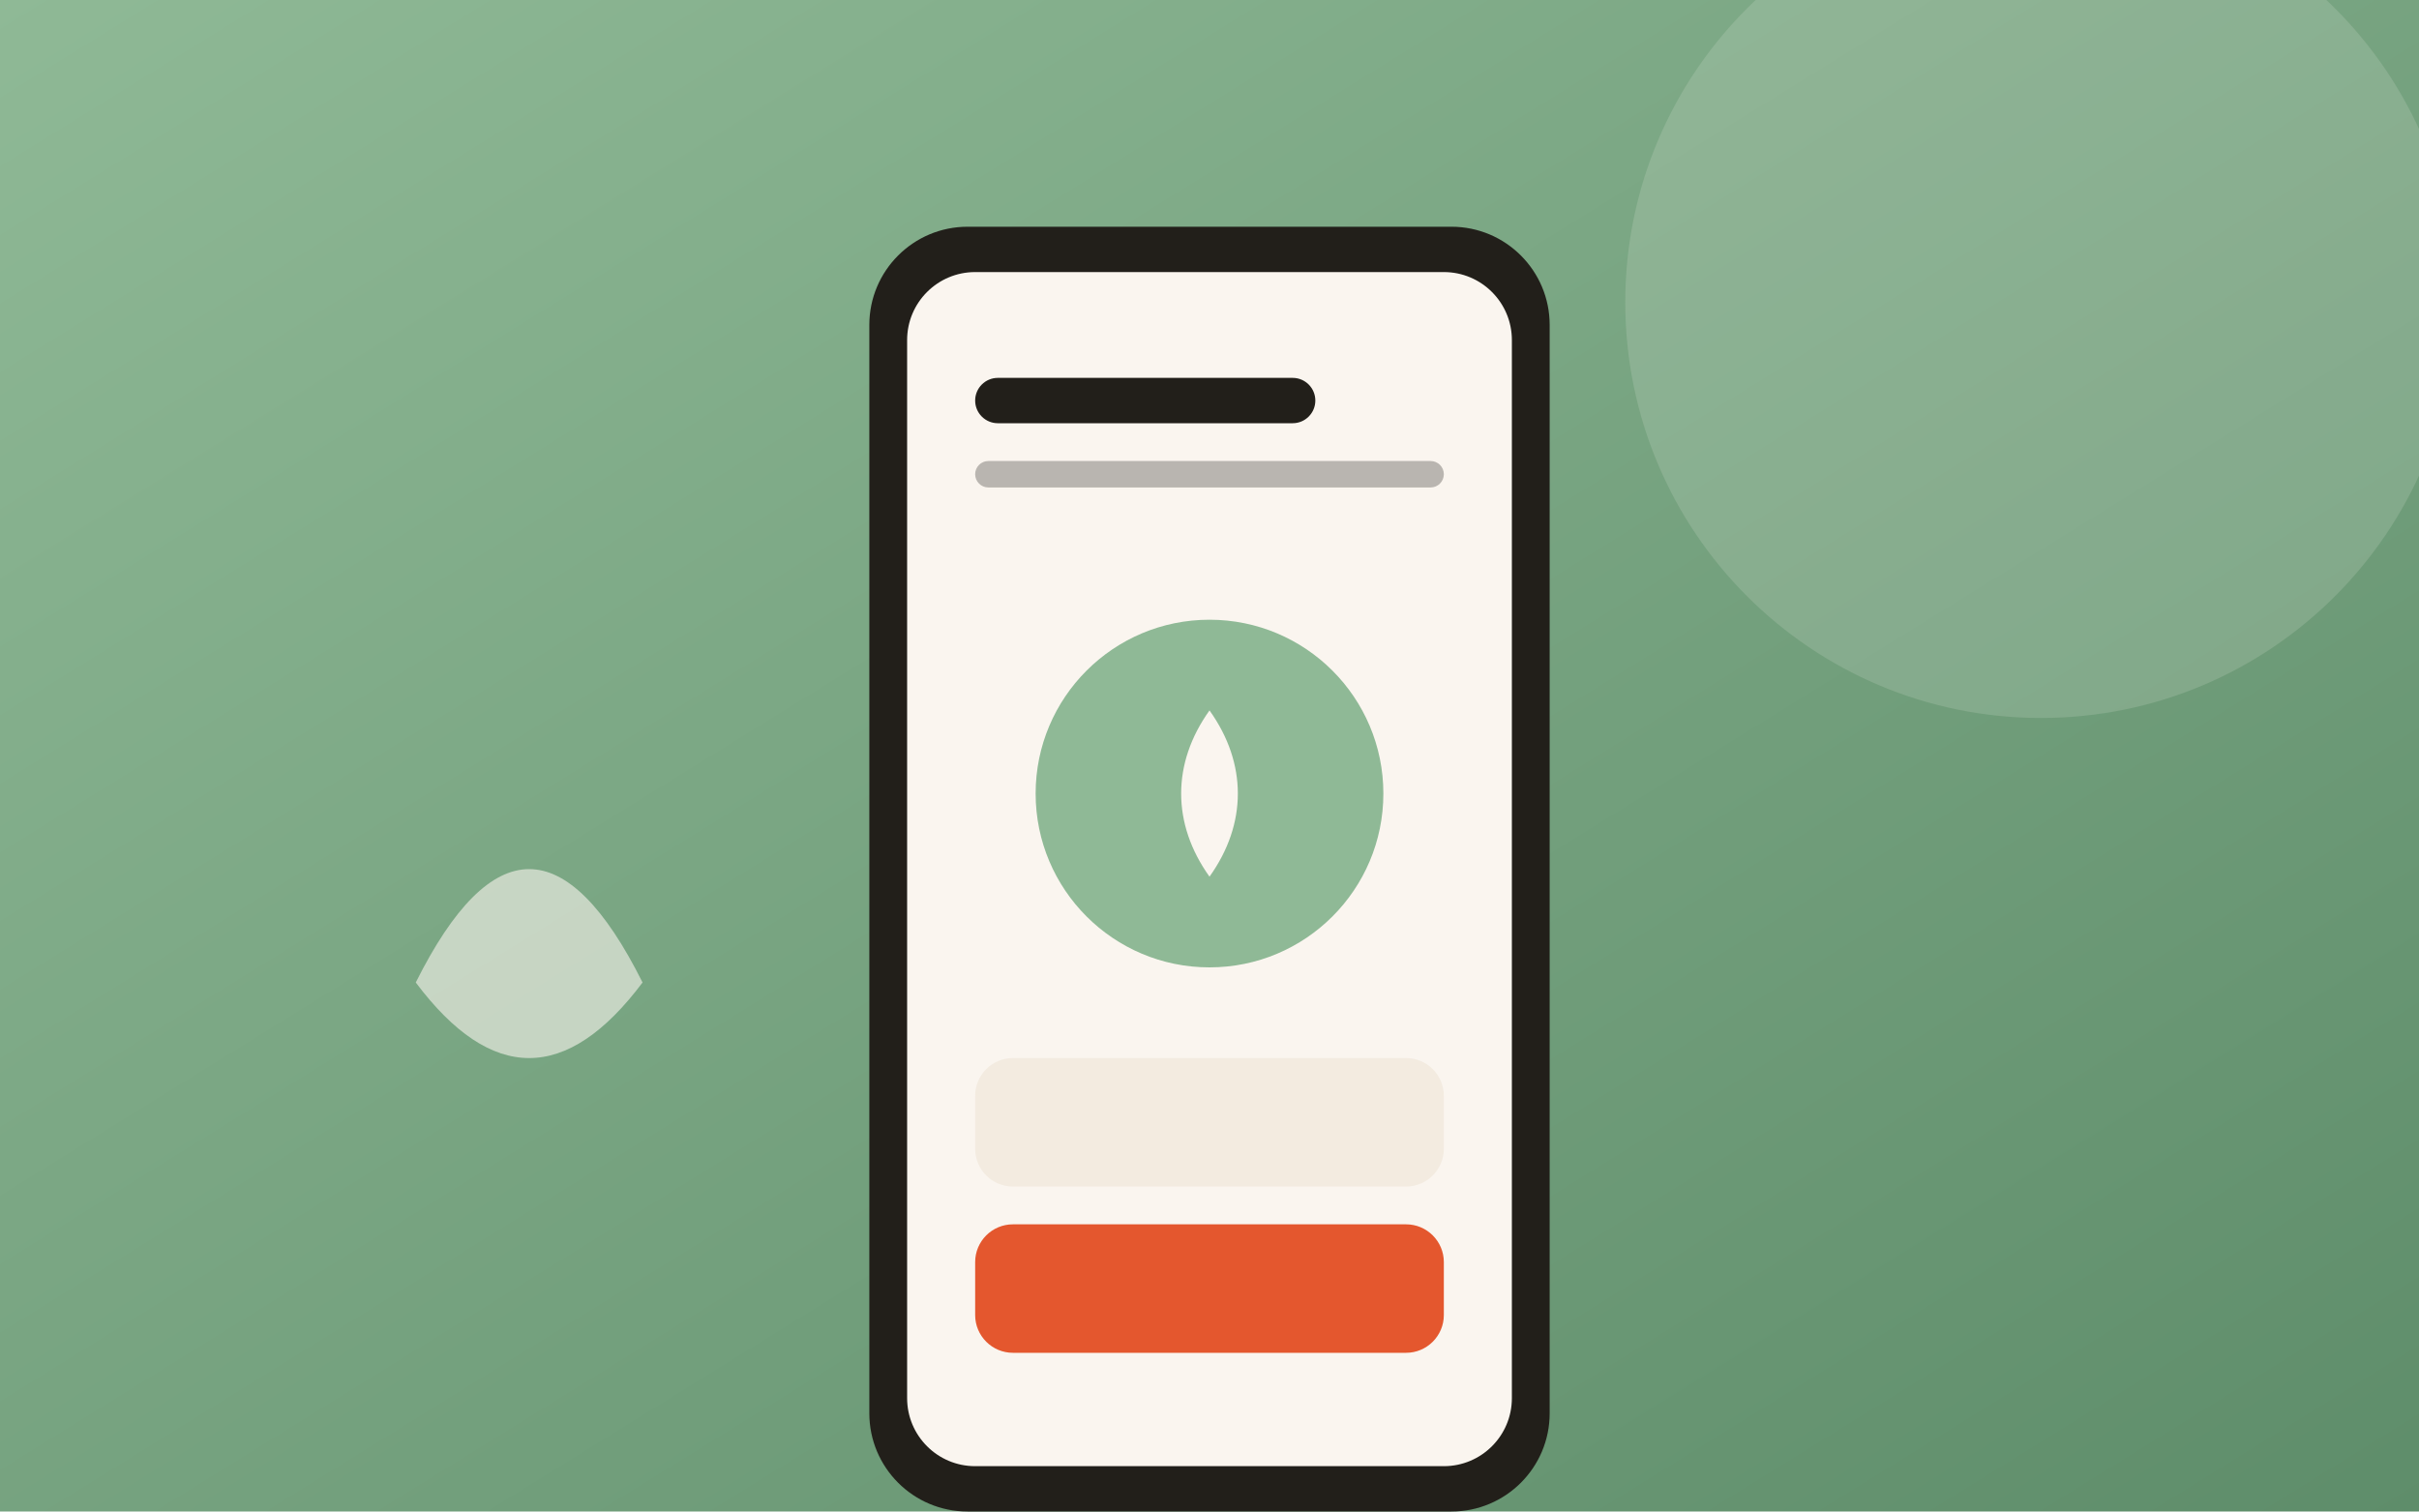
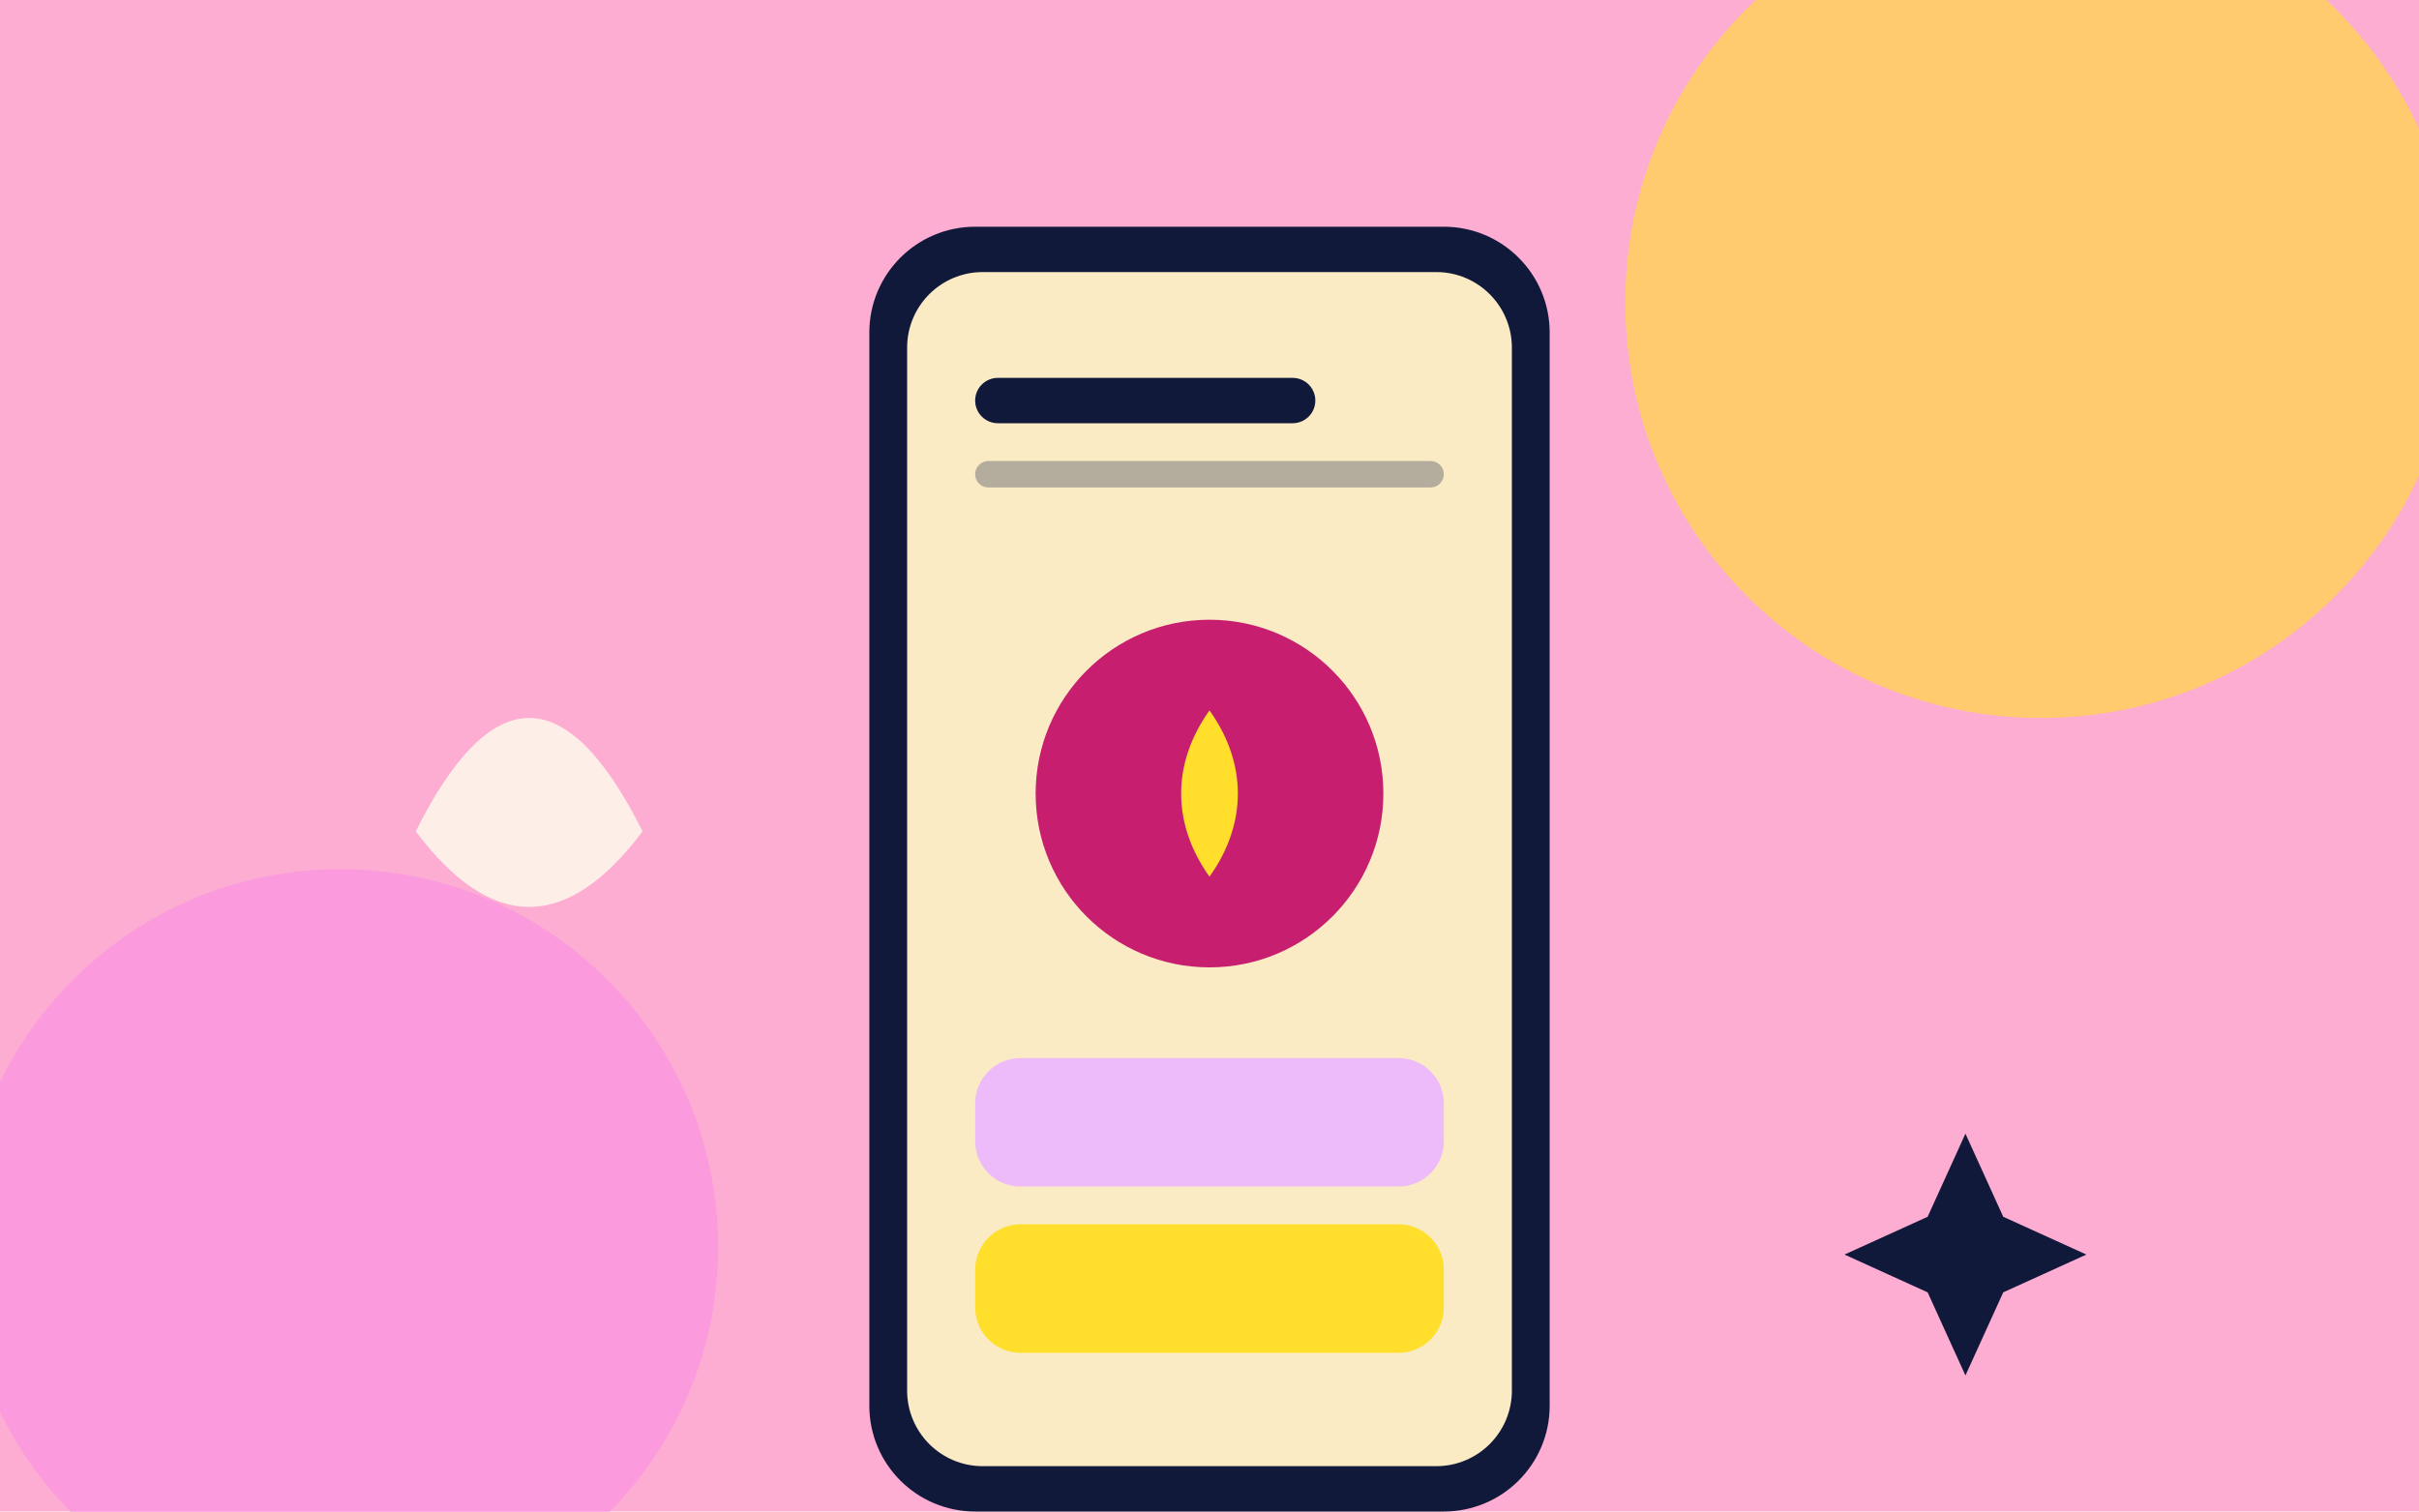
<svg xmlns="http://www.w3.org/2000/svg" viewBox="0 0 640 400" role="img" aria-label="Bloom wellness app cover">
-   <defs>
-     <linearGradient id="p1" x1="0" y1="0" x2="1" y2="1">
-       <stop offset="0" stop-color="#8fb996" />
-       <stop offset="1" stop-color="#5e8d6a" />
-     </linearGradient>
-   </defs>
-   <rect width="640" height="400" fill="url(#p1)" />
-   <circle cx="540" cy="80" r="110" fill="#faf5ef" opacity="0.15" />
+   <rect width="640" height="400" fill="#feadd2" />
+   <circle cx="540" cy="80" r="110" fill="#ffdf2b" opacity="0.6" />
+   <circle cx="90" cy="330" r="100" fill="#f889e7" opacity="0.5" />
  <g transform="translate(230 60)">
-     <rect width="180" height="340" rx="26" fill="#221f1a" />
-     <rect x="10" y="12" width="160" height="316" rx="18" fill="#faf5ef" />
-     <rect x="28" y="40" width="90" height="12" rx="6" fill="#221f1a" />
-     <rect x="28" y="62" width="124" height="7" rx="3.5" fill="#221f1a" opacity="0.3" />
-     <circle cx="90" cy="150" r="46" fill="#8fb996" />
-     <path d="M90 128 c10 14 10 30 0 44 c-10 -14 -10 -30 0 -44z" fill="#faf5ef" />
-     <rect x="28" y="220" width="124" height="34" rx="10" fill="#f3ebe0" />
-     <rect x="28" y="264" width="124" height="34" rx="10" fill="#e4572e" />
+     <rect width="180" height="340" rx="28" fill="#11193b" />
+     <rect x="10" y="12" width="160" height="316" rx="20" fill="#faebc5" />
+     <rect x="28" y="40" width="90" height="12" rx="6" fill="#11193b" />
+     <rect x="28" y="62" width="124" height="7" rx="3.5" fill="#11193b" opacity="0.3" />
+     <circle cx="90" cy="150" r="46" fill="#c71e70" />
+     <path d="M90 128 c10 14 10 30 0 44 c-10 -14 -10 -30 0 -44z" fill="#ffdf2b" />
+     <rect x="28" y="220" width="124" height="34" rx="12" fill="#edbbf9" />
+     <rect x="28" y="264" width="124" height="34" rx="12" fill="#ffdf2b" />
  </g>
-   <path d="M110 260 q30 -60 60 0 q-30 40 -60 0z" fill="#faf5ef" opacity="0.6" />
+   <path d="M110 220 q30 -60 60 0 q-30 40 -60 0z" fill="#fdf9ec" opacity="0.85" />
+   <path d="M520 300 l10 22 22 10 -22 10 -10 22 -10 -22 -22 -10 22 -10z" fill="#11193b" />
</svg>
